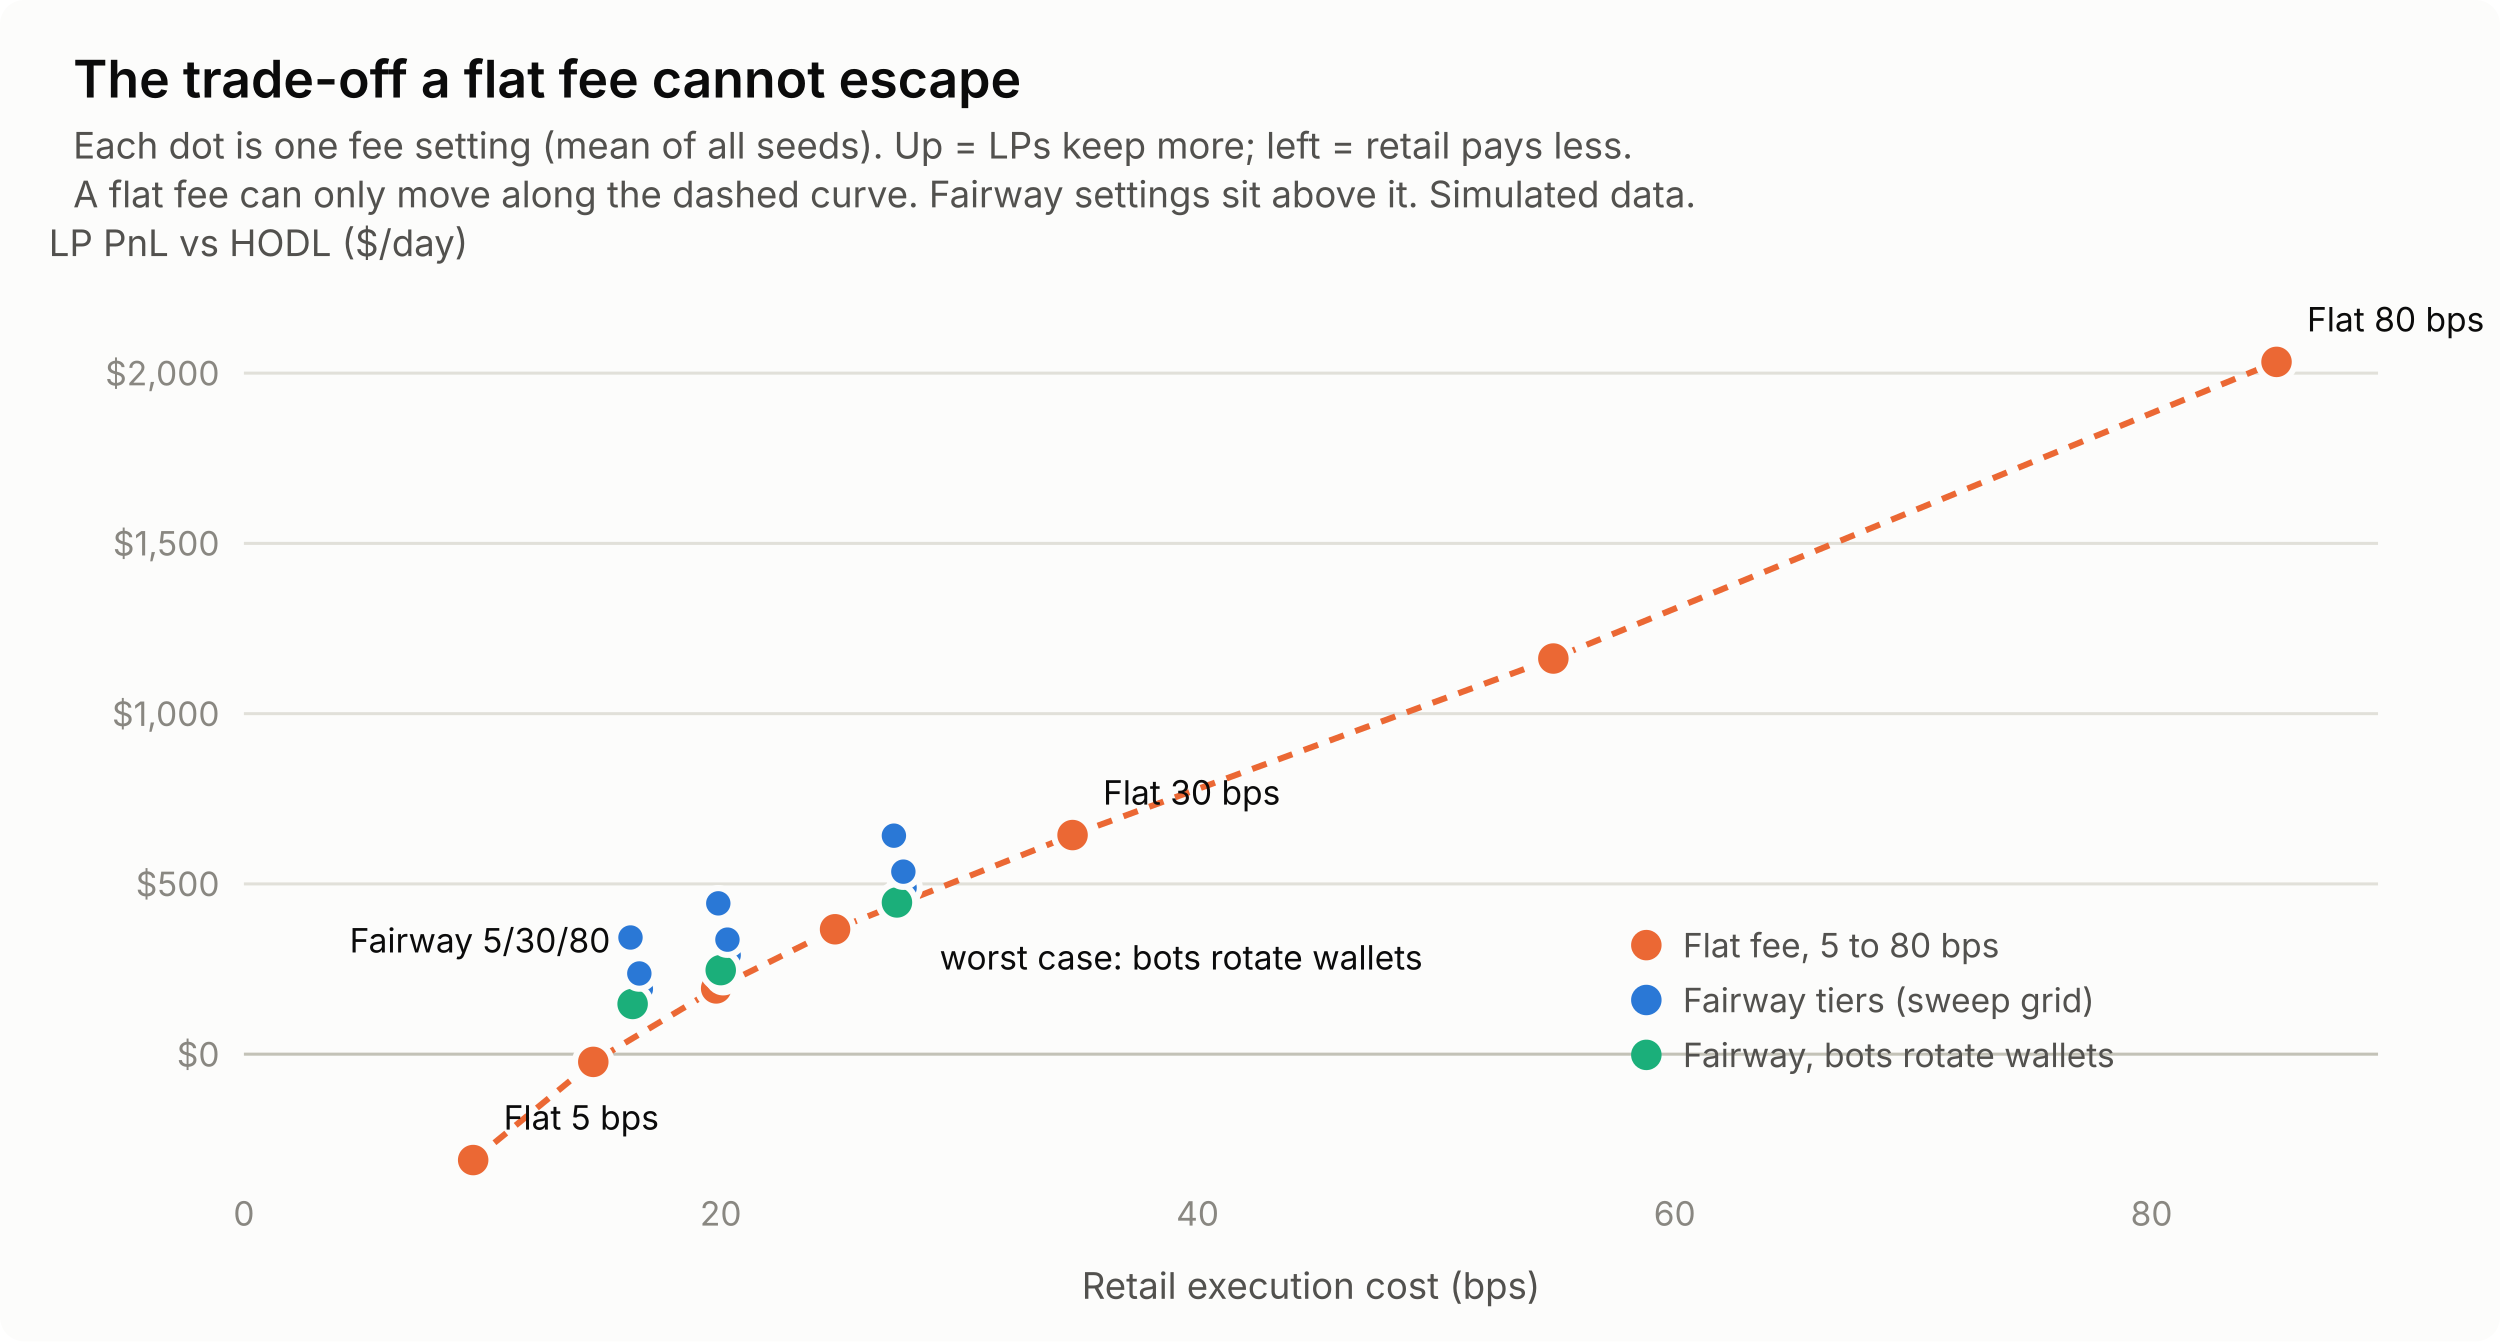
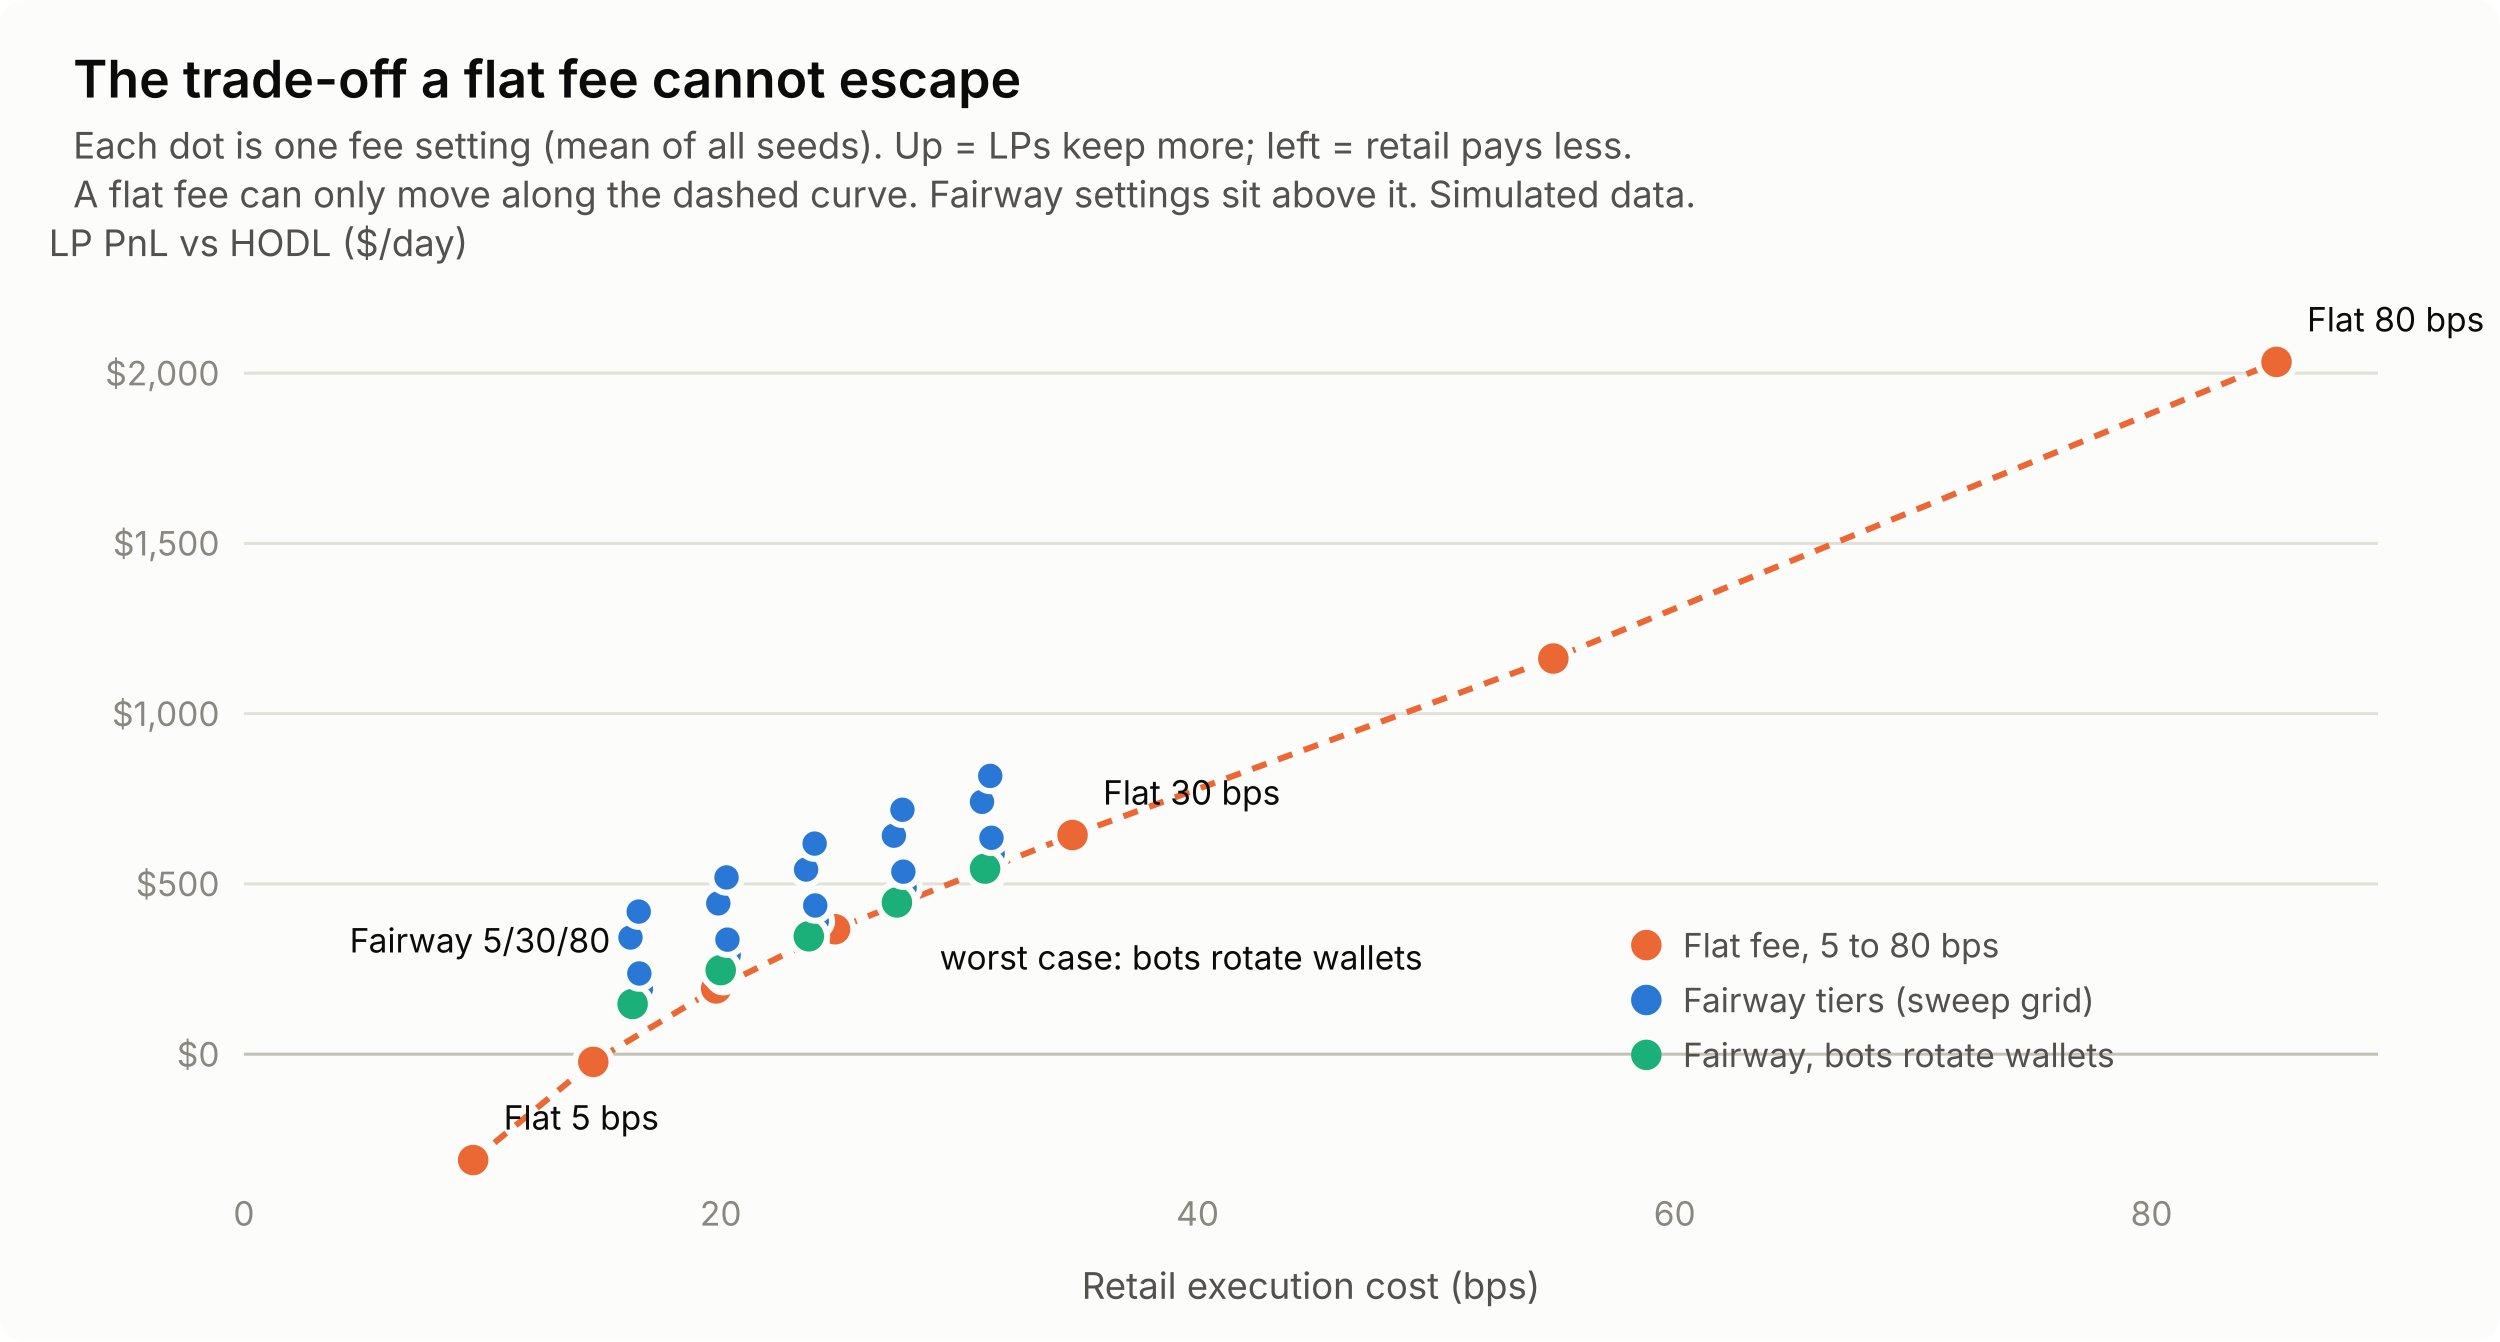
<svg xmlns="http://www.w3.org/2000/svg" width="820" height="440" viewBox="0 0 820 440" font-family="system-ui, -apple-system, Segoe UI, sans-serif" role="img" aria-label="Retail cost vs LP PnL frontier">
  <rect width="820" height="440" fill="#fcfcfb" rx="8" />
  <text x="24.0" y="32.0" font-size="17" fill="#0b0b0b" text-anchor="start" font-weight="600">The trade-off a flat fee cannot escape</text>
  <text x="24.0" y="52.0" font-size="12" fill="#52514e" text-anchor="start" font-weight="400">Each dot is one fee setting (mean of all seeds). Up = LPs keep more; left = retail pays less.</text>
  <text x="24.0" y="68.0" font-size="12" fill="#52514e" text-anchor="start" font-weight="400">A flat fee can only move along the dashed curve. Fairway settings sit above it. Simulated data.</text>
  <line x1="80" x2="780" y1="345.767" y2="345.767" stroke="#c3c2b7" />
  <text x="72.0" y="349.8" font-size="11" fill="#898781" text-anchor="end" font-weight="400">$0</text>
  <line x1="80" x2="780" y1="289.922" y2="289.922" stroke="#e1e0d9" />
  <text x="72.0" y="293.9" font-size="11" fill="#898781" text-anchor="end" font-weight="400">$500</text>
  <line x1="80" x2="780" y1="234.077" y2="234.077" stroke="#e1e0d9" />
  <text x="72.0" y="238.1" font-size="11" fill="#898781" text-anchor="end" font-weight="400">$1,000</text>
  <line x1="80" x2="780" y1="178.233" y2="178.233" stroke="#e1e0d9" />
  <text x="72.0" y="182.2" font-size="11" fill="#898781" text-anchor="end" font-weight="400">$1,500</text>
  <line x1="80" x2="780" y1="122.388" y2="122.388" stroke="#e1e0d9" />
  <text x="72.0" y="126.4" font-size="11" fill="#898781" text-anchor="end" font-weight="400">$2,000</text>
  <text x="80.0" y="402.0" font-size="11" fill="#898781" text-anchor="middle" font-weight="400">0</text>
  <text x="236.4" y="402.0" font-size="11" fill="#898781" text-anchor="middle" font-weight="400">20</text>
  <text x="392.8" y="402.0" font-size="11" fill="#898781" text-anchor="middle" font-weight="400">40</text>
  <text x="549.3" y="402.0" font-size="11" fill="#898781" text-anchor="middle" font-weight="400">60</text>
  <text x="705.7" y="402.0" font-size="11" fill="#898781" text-anchor="middle" font-weight="400">80</text>
  <text x="430.0" y="426.0" font-size="12" fill="#52514e" text-anchor="middle" font-weight="400">Retail execution cost (bps)</text>
  <text x="16.0" y="84.0" font-size="12" fill="#52514e" text-anchor="start" font-weight="400">LP PnL vs HODL ($/day)</text>
  <path d="M155.216,380.524L194.603,348.262L234.908,324.21L273.878,304.823L351.808,273.858L509.497,215.961L746.667,118.706" fill="none" stroke="#eb6834" stroke-width="2" stroke-dasharray="5 4" />
  <circle cx="155.2" cy="380.5" r="6" fill="#eb6834" stroke="#fcfcfb" stroke-width="2" />
  <text x="165.2" y="370.5" font-size="11" fill="#0b0b0b" text-anchor="start" font-weight="400">Flat 5 bps</text>
  <circle cx="194.6" cy="348.3" r="6" fill="#eb6834" stroke="#fcfcfb" stroke-width="2" />
  <circle cx="234.9" cy="324.2" r="6" fill="#eb6834" stroke="#fcfcfb" stroke-width="2" />
  <circle cx="273.9" cy="304.8" r="6" fill="#eb6834" stroke="#fcfcfb" stroke-width="2" />
  <circle cx="351.8" cy="273.9" r="6" fill="#eb6834" stroke="#fcfcfb" stroke-width="2" />
  <text x="361.8" y="263.9" font-size="11" fill="#0b0b0b" text-anchor="start" font-weight="400">Flat 30 bps</text>
  <circle cx="509.5" cy="216.0" r="6" fill="#eb6834" stroke="#fcfcfb" stroke-width="2" />
  <circle cx="746.7" cy="118.7" r="6" fill="#eb6834" stroke="#fcfcfb" stroke-width="2" />
  <text x="756.7" y="108.7" font-size="11" fill="#0b0b0b" text-anchor="start" font-weight="400">Flat 80 bps</text>
  <circle cx="207.2" cy="329.4" r="5" fill="#2a78d6" stroke="#fcfcfb" stroke-width="2" />
  <circle cx="236.1" cy="318.3" r="5" fill="#2a78d6" stroke="#fcfcfb" stroke-width="2" />
+   <circle cx="265.0" cy="307.2" r="5" fill="#2a78d6" stroke="#fcfcfb" stroke-width="2" />
  <circle cx="293.9" cy="296.1" r="5" fill="#2a78d6" stroke="#fcfcfb" stroke-width="2" />
+   <circle cx="322.8" cy="285.1" r="5" fill="#2a78d6" stroke="#fcfcfb" stroke-width="2" />
  <circle cx="208.3" cy="331.6" r="5" fill="#2a78d6" stroke="#fcfcfb" stroke-width="2" />
  <circle cx="237.2" cy="320.5" r="5" fill="#2a78d6" stroke="#fcfcfb" stroke-width="2" />
+   <circle cx="266.1" cy="309.3" r="5" fill="#2a78d6" stroke="#fcfcfb" stroke-width="2" />
  <circle cx="295.0" cy="298.2" r="5" fill="#2a78d6" stroke="#fcfcfb" stroke-width="2" />
+   <circle cx="323.9" cy="287.1" r="5" fill="#2a78d6" stroke="#fcfcfb" stroke-width="2" />
  <circle cx="210.2" cy="324.4" r="5" fill="#2a78d6" stroke="#fcfcfb" stroke-width="2" />
  <text x="200.2" y="312.4" font-size="11" fill="#0b0b0b" text-anchor="end" font-weight="400">Fairway 5/30/80</text>
  <circle cx="207.5" cy="329.3" r="6" fill="#1baf7a" stroke="#fcfcfb" stroke-width="2" />
  <circle cx="239.0" cy="313.3" r="5" fill="#2a78d6" stroke="#fcfcfb" stroke-width="2" />
  <circle cx="236.4" cy="318.2" r="6" fill="#1baf7a" stroke="#fcfcfb" stroke-width="2" />
+   <circle cx="267.9" cy="302.2" r="5" fill="#2a78d6" stroke="#fcfcfb" stroke-width="2" />
+   <circle cx="265.3" cy="307.1" r="6" fill="#1baf7a" stroke="#fcfcfb" stroke-width="2" />
  <circle cx="296.7" cy="291.2" r="5" fill="#2a78d6" stroke="#fcfcfb" stroke-width="2" />
  <circle cx="294.2" cy="296.0" r="6" fill="#1baf7a" stroke="#fcfcfb" stroke-width="2" />
  <text x="308.2" y="318.0" font-size="11" fill="#0b0b0b" text-anchor="start" font-weight="400">worst case: bots rotate wallets</text>
+   <circle cx="325.6" cy="280.0" r="5" fill="#2a78d6" stroke="#fcfcfb" stroke-width="2" />
+   <circle cx="323.1" cy="284.9" r="6" fill="#1baf7a" stroke="#fcfcfb" stroke-width="2" />
  <circle cx="209.7" cy="319.3" r="5" fill="#2a78d6" stroke="#fcfcfb" stroke-width="2" />
  <circle cx="238.6" cy="308.2" r="5" fill="#2a78d6" stroke="#fcfcfb" stroke-width="2" />
+   <circle cx="267.4" cy="297.0" r="5" fill="#2a78d6" stroke="#fcfcfb" stroke-width="2" />
  <circle cx="296.3" cy="285.9" r="5" fill="#2a78d6" stroke="#fcfcfb" stroke-width="2" />
+   <circle cx="325.2" cy="274.8" r="5" fill="#2a78d6" stroke="#fcfcfb" stroke-width="2" />
  <circle cx="206.8" cy="307.5" r="5" fill="#2a78d6" stroke="#fcfcfb" stroke-width="2" />
  <circle cx="235.6" cy="296.3" r="5" fill="#2a78d6" stroke="#fcfcfb" stroke-width="2" />
+   <circle cx="264.4" cy="285.2" r="5" fill="#2a78d6" stroke="#fcfcfb" stroke-width="2" />
  <circle cx="293.2" cy="274.1" r="5" fill="#2a78d6" stroke="#fcfcfb" stroke-width="2" />
+   <circle cx="322.1" cy="263.0" r="5" fill="#2a78d6" stroke="#fcfcfb" stroke-width="2" />
+   <circle cx="209.5" cy="299.0" r="5" fill="#2a78d6" stroke="#fcfcfb" stroke-width="2" />
+   <circle cx="238.3" cy="287.8" r="5" fill="#2a78d6" stroke="#fcfcfb" stroke-width="2" />
+   <circle cx="267.2" cy="276.7" r="5" fill="#2a78d6" stroke="#fcfcfb" stroke-width="2" />
+   <circle cx="296.0" cy="265.6" r="5" fill="#2a78d6" stroke="#fcfcfb" stroke-width="2" />
+   <circle cx="324.8" cy="254.5" r="5" fill="#2a78d6" stroke="#fcfcfb" stroke-width="2" />
  <circle cx="540" cy="310" r="5" fill="#eb6834" />
  <text x="552.0" y="314.0" font-size="11" fill="#52514e" text-anchor="start" font-weight="400">Flat fee, 5 to 80 bps</text>
  <circle cx="540" cy="328" r="5" fill="#2a78d6" />
  <text x="552.0" y="332.0" font-size="11" fill="#52514e" text-anchor="start" font-weight="400">Fairway tiers (sweep grid)</text>
  <circle cx="540" cy="346" r="5" fill="#1baf7a" />
  <text x="552.0" y="350.0" font-size="11" fill="#52514e" text-anchor="start" font-weight="400">Fairway, bots rotate wallets</text>
</svg>
